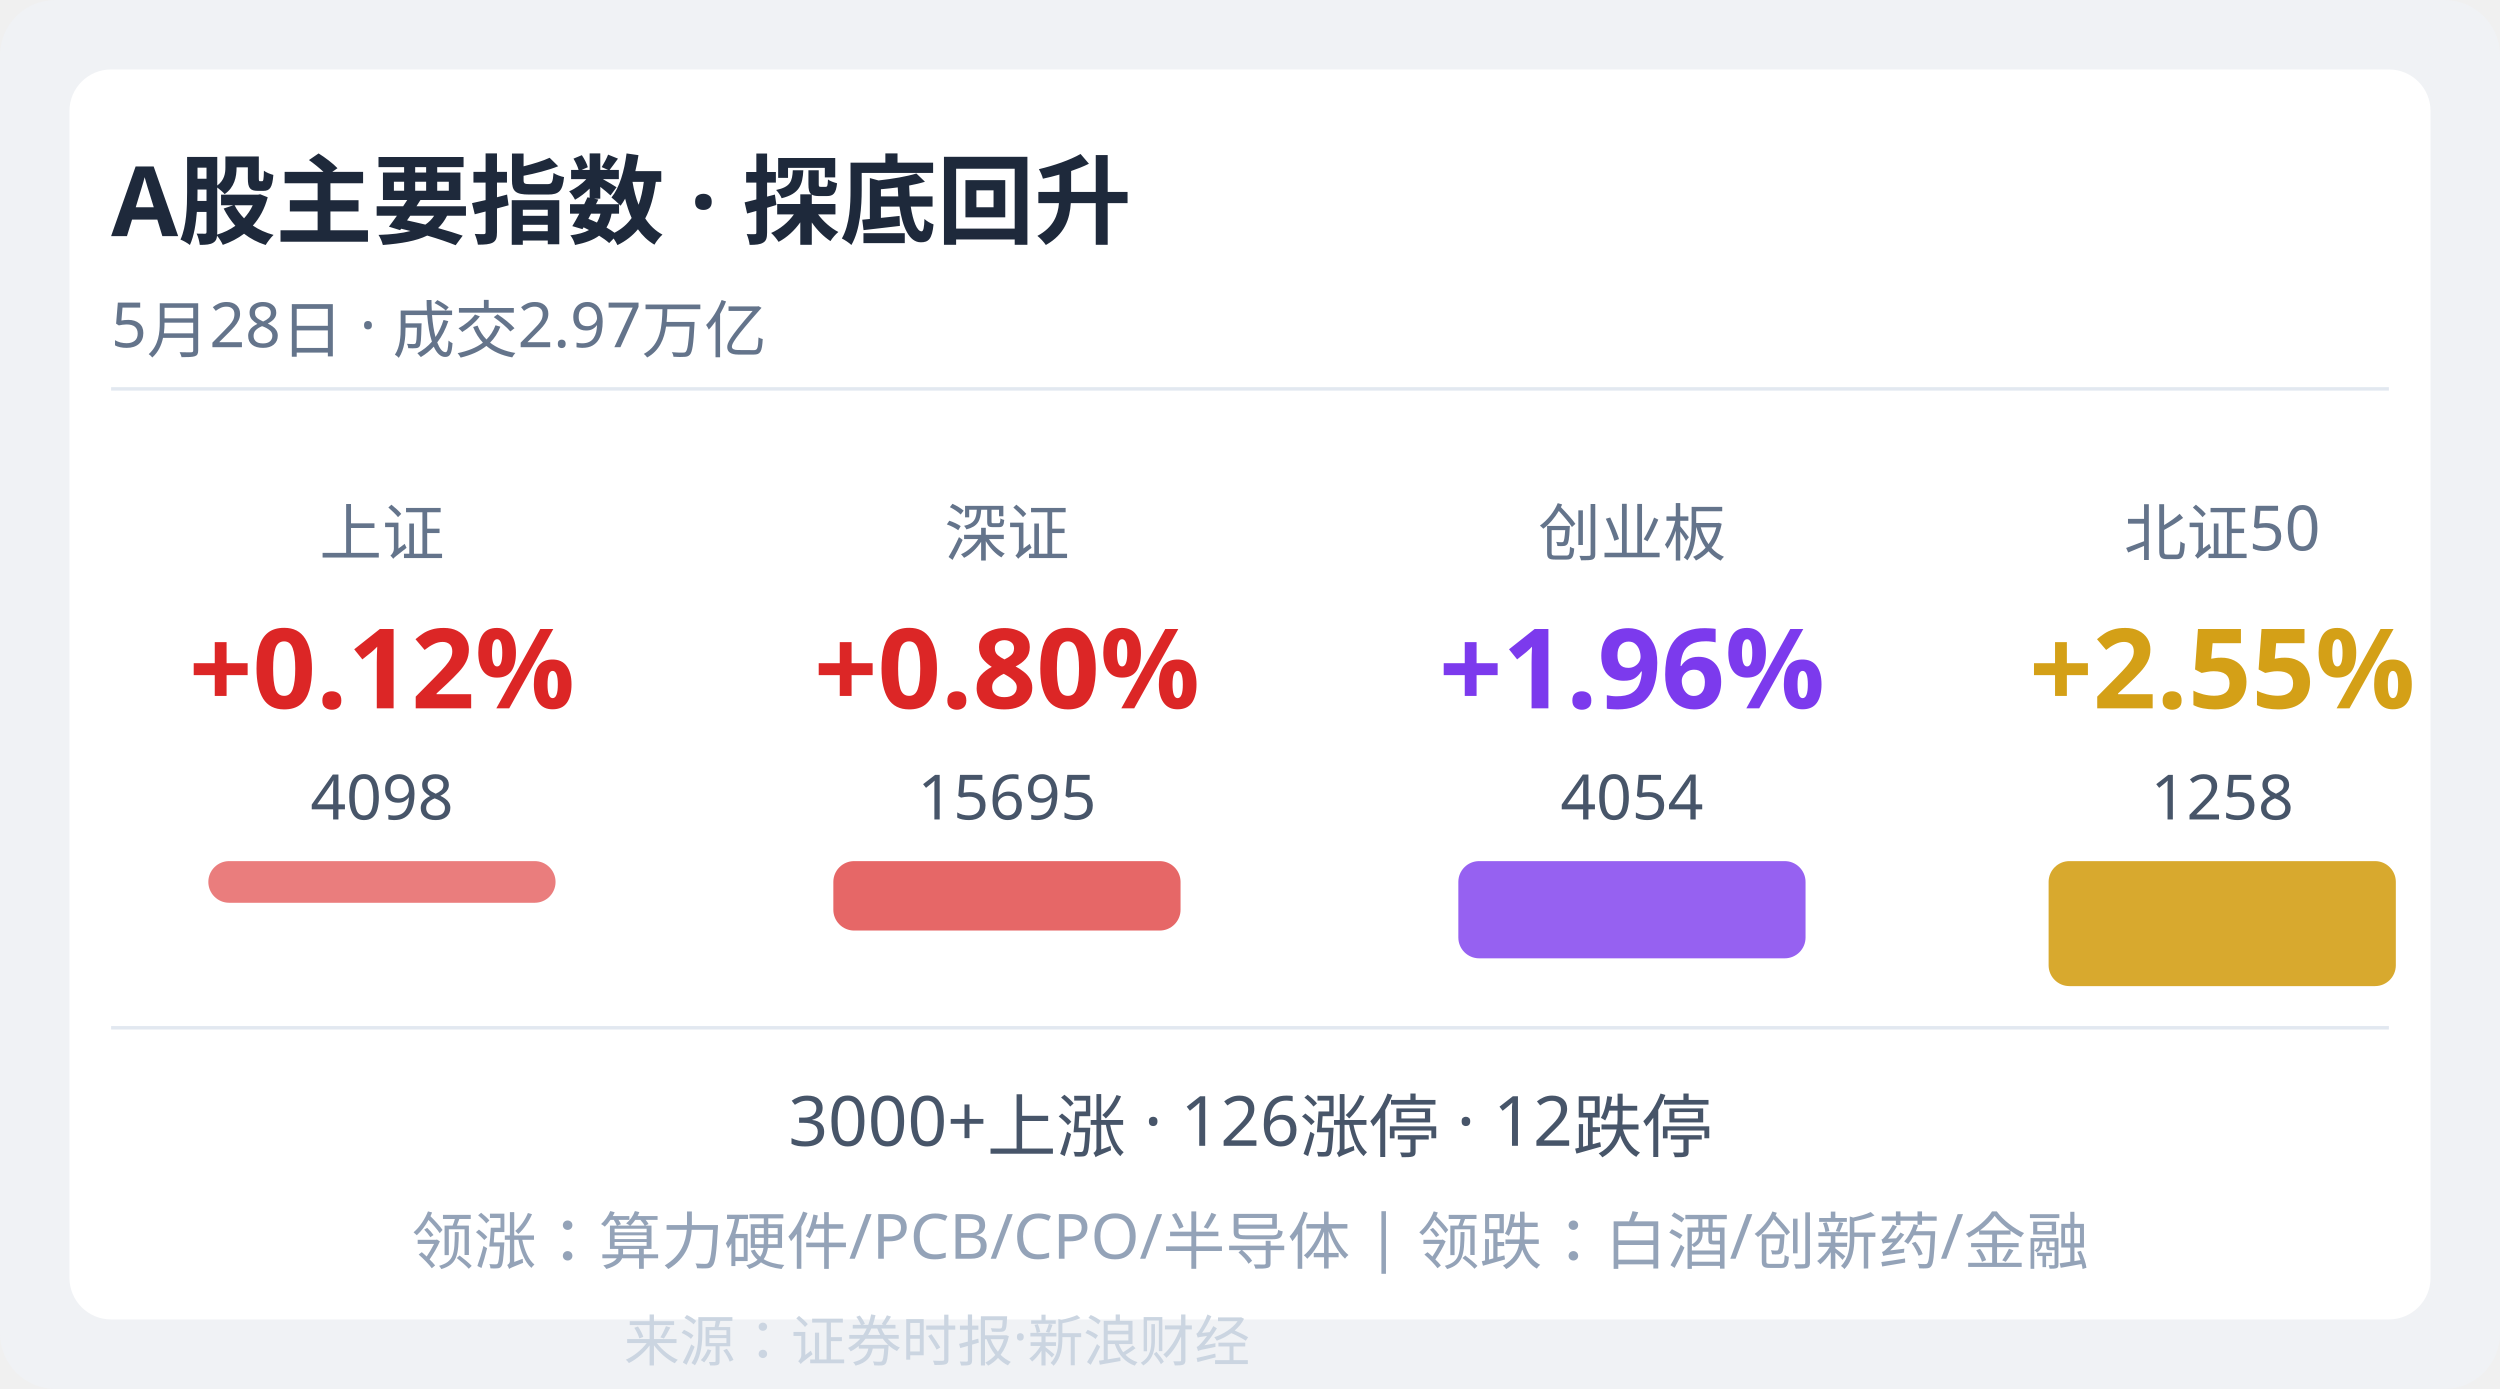
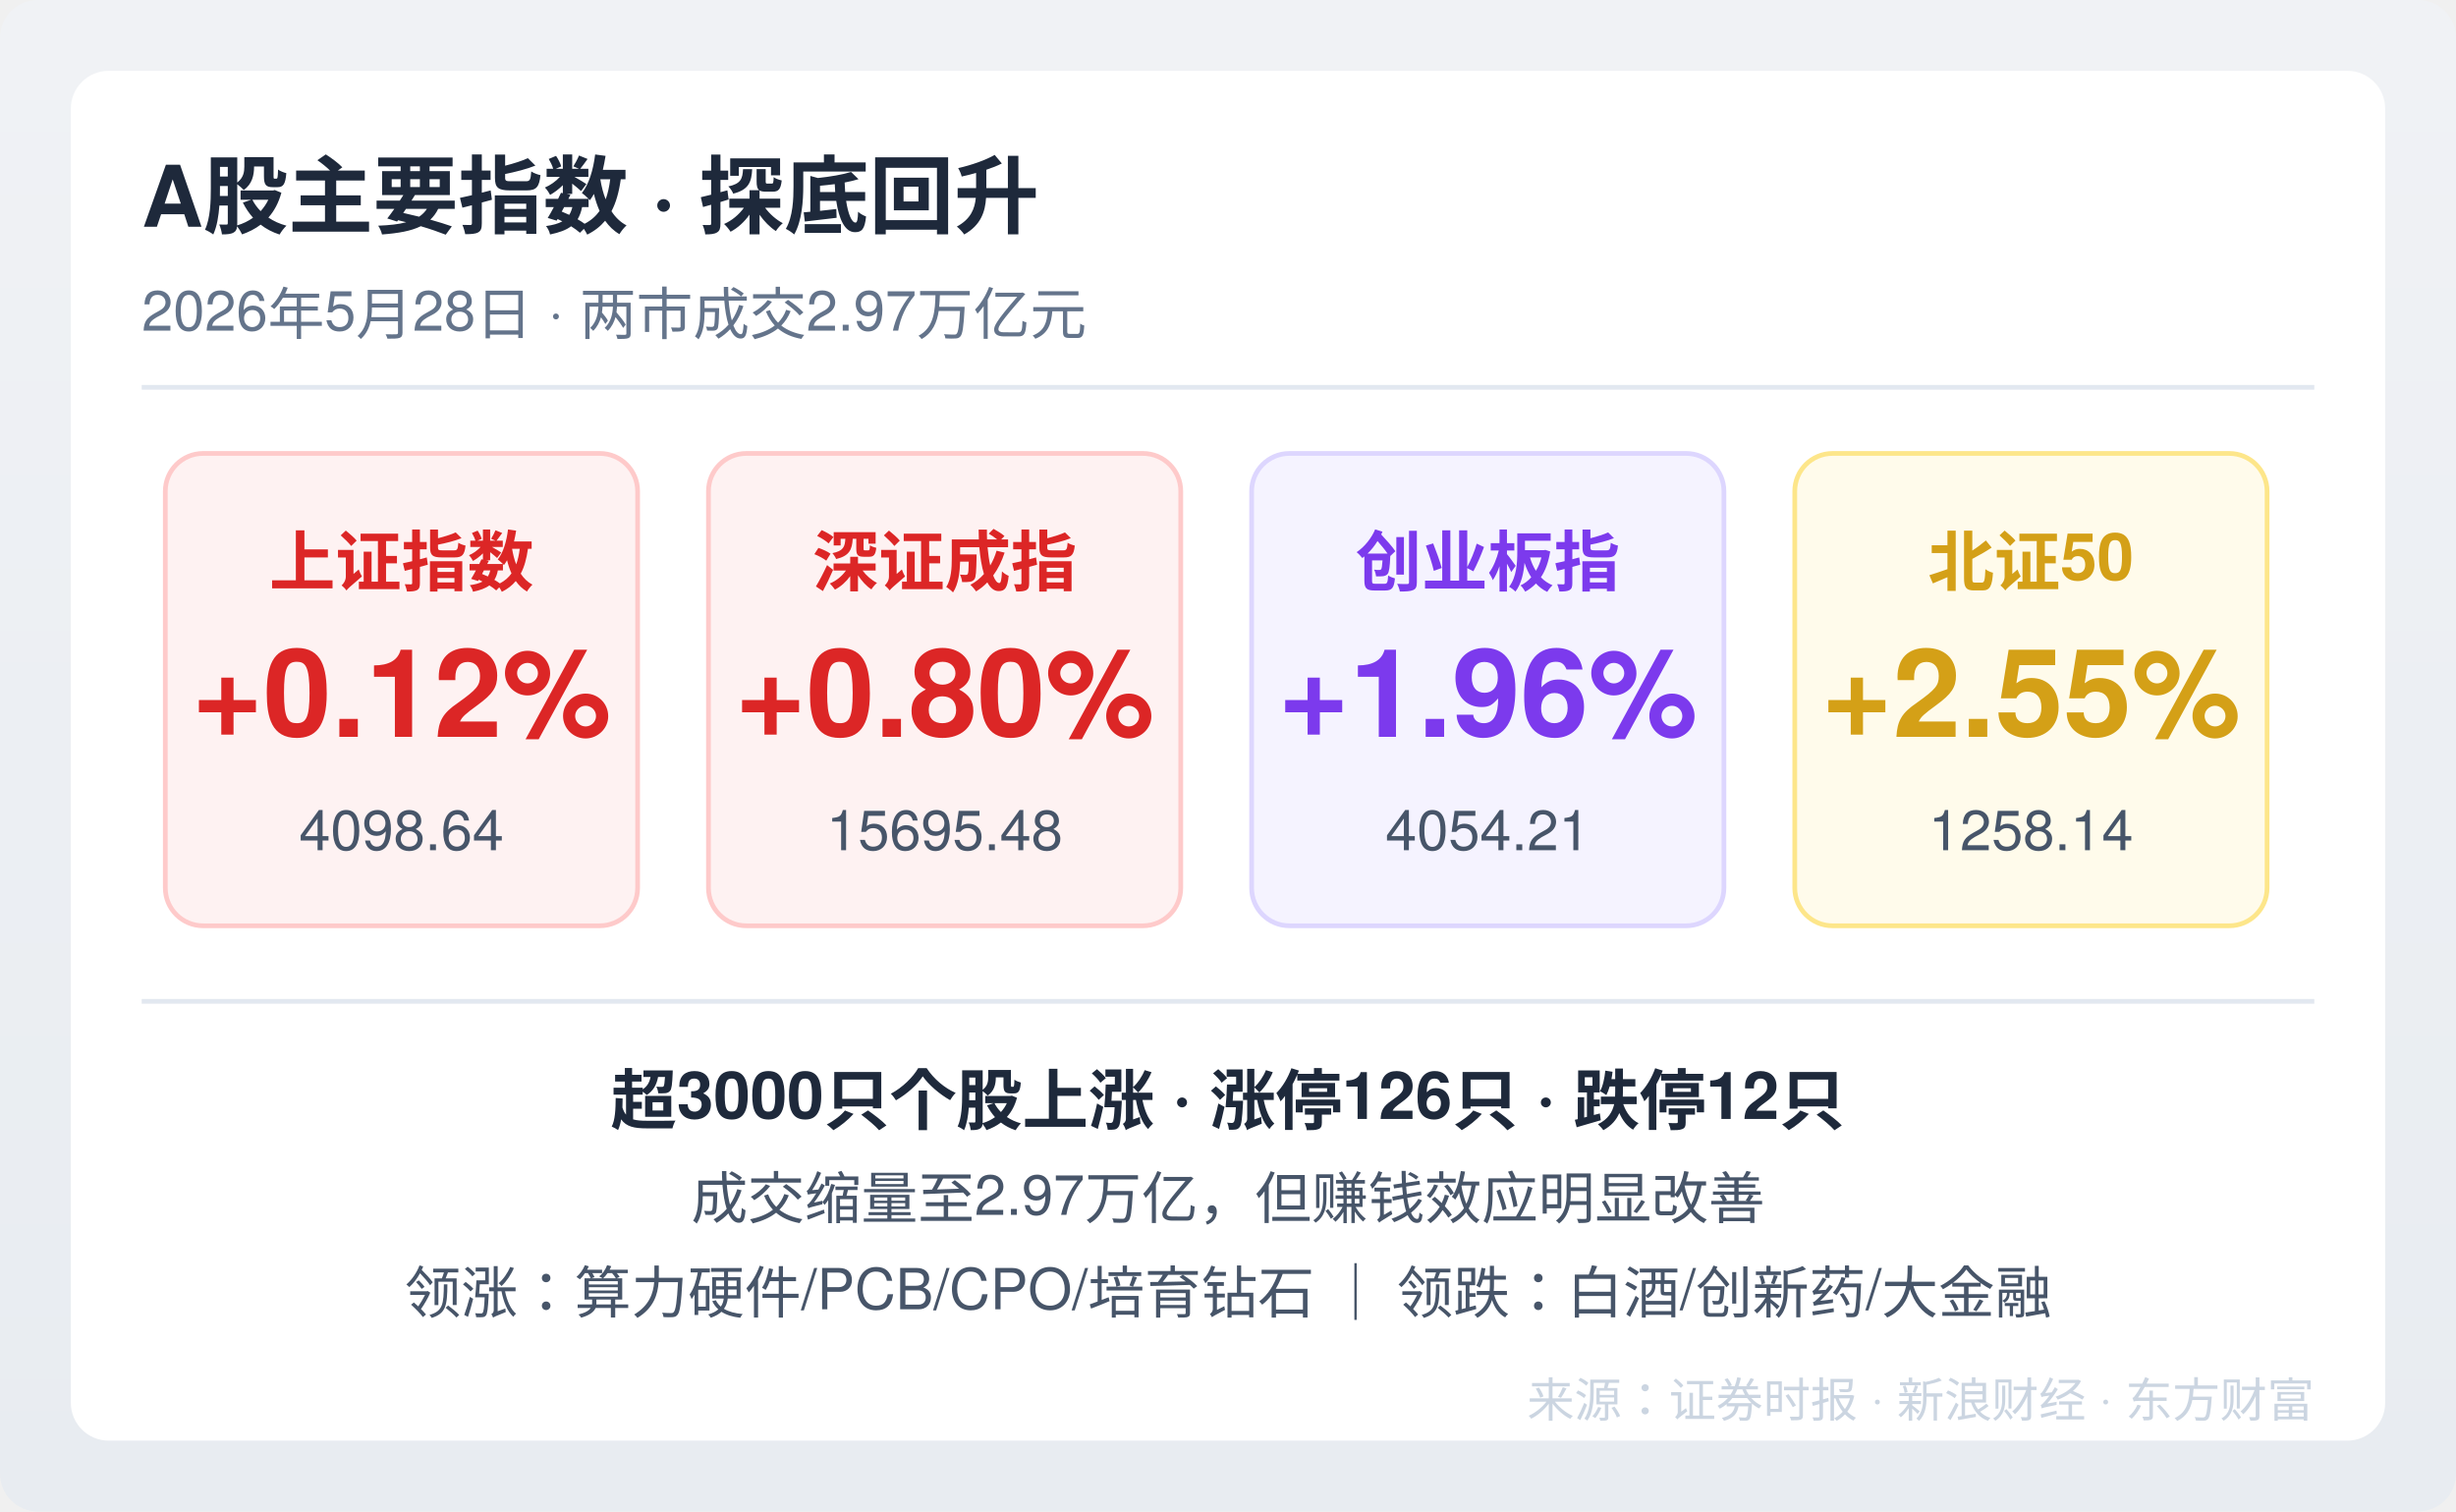
- <svg xmlns="http://www.w3.org/2000/svg" viewBox="0 0 360 200" font-family="'PingFang SC','Microsoft YaHei',sans-serif">
-   <rect width="360" height="200" fill="#F0F2F5" rx="8" />
-   <rect x="10" y="10" width="340" height="180" rx="6" fill="#fff" />
-   <text x="16" y="34" font-size="14" font-weight="700" fill="#1E293B">A股主要指数 · 探底回升</text>
-   <text x="16" y="50" font-size="9" fill="#64748B">5月28日 · 成交2.97万亿</text>
-   <line x1="16" y1="56" x2="344" y2="56" stroke="#E2E8F0" stroke-width="0.5" />
-   <text x="55" y="80" text-anchor="middle" font-size="9" fill="#64748B">上证</text>
-   <text x="55" y="102" text-anchor="middle" font-size="16" font-weight="700" fill="#DC2626">+0.12%</text>
-   <text x="55" y="118" text-anchor="middle" font-size="9" fill="#475569">4098</text>
-   <rect x="30" y="124" width="50" height="6" rx="3" fill="#DC2626" opacity="0.6" />
-   <text x="145" y="80" text-anchor="middle" font-size="9" fill="#64748B">深证</text>
-   <text x="145" y="102" text-anchor="middle" font-size="16" font-weight="700" fill="#DC2626">+0.80%</text>
-   <text x="145" y="118" text-anchor="middle" font-size="9" fill="#475569">15695</text>
-   <rect x="120" y="124" width="50" height="10" rx="3" fill="#DC2626" opacity="0.7" />
-   <text x="235" y="80" text-anchor="middle" font-size="9" fill="#64748B">创业板</text>
-   <text x="235" y="102" text-anchor="middle" font-size="16" font-weight="700" fill="#7C3AED">+1.96%</text>
-   <text x="235" y="118" text-anchor="middle" font-size="9" fill="#475569">4054</text>
-   <rect x="210" y="124" width="50" height="14" rx="3" fill="#7C3AED" opacity="0.8" />
-   <text x="320" y="80" text-anchor="middle" font-size="9" fill="#64748B">北证50</text>
-   <text x="320" y="102" text-anchor="middle" font-size="16" font-weight="700" fill="#D4A017">+2.55%</text>
-   <text x="320" y="118" text-anchor="middle" font-size="9" fill="#475569">1258</text>
-   <rect x="295" y="124" width="50" height="18" rx="3" fill="#D4A017" opacity="0.9" />
-   <line x1="16" y1="148" x2="344" y2="148" stroke="#E2E8F0" stroke-width="0.5" />
-   <text x="180" y="165" text-anchor="middle" font-size="10" fill="#475569">3000+上涨 · 126涨停 · 12跌停</text>
-   <text x="180" y="182" text-anchor="middle" font-size="9" fill="#94A3B8">领涨：算力硬件/PCB/CPO/半导体 | 领跌：白酒/创新药/金融</text>
-   <text x="180" y="196" text-anchor="end" font-size="8" fill="#CBD5E1">来源：证券时报·新浪财经</text>
+ <svg xmlns="http://www.w3.org/2000/svg" viewBox="0 0 520 320" font-family="'PingFang SC','Microsoft YaHei','Helvetica Neue',sans-serif">
+   <defs>
+     <linearGradient id="bg" x1="0" y1="0" x2="0" y2="1">
+       <stop offset="0%" stop-color="#F0F2F5" />
+       <stop offset="100%" stop-color="#E8ECF1" />
+     </linearGradient>
+   </defs>
+   <rect width="520" height="320" fill="url(#bg)" rx="8" />
+   <rect x="15" y="15" width="490" height="290" rx="8" fill="#FFFFFF" />
+   <text x="30" y="48" font-size="18" font-weight="700" fill="#1E293B">A股主要指数 · 探底回升</text>
+   <text x="30" y="70" font-size="12" fill="#64748B">2026年5月28日 · 两市成交2.97万亿元</text>
+   <line x1="30" y1="82" x2="490" y2="82" stroke="#E2E8F0" stroke-width="1" />
+   <rect x="35" y="96" width="100" height="100" rx="8" fill="#FEF2F2" stroke="#FECACA" stroke-width="1" />
+   <text x="85" y="124" text-anchor="middle" font-size="14" font-weight="700" fill="#DC2626">上证指数</text>
+   <text x="85" y="156" text-anchor="middle" font-size="26" font-weight="700" fill="#DC2626">+0.12%</text>
+   <text x="85" y="180" text-anchor="middle" font-size="12" fill="#475569">4098.64</text>
+   <rect x="150" y="96" width="100" height="100" rx="8" fill="#FEF2F2" stroke="#FECACA" stroke-width="1" />
+   <text x="200" y="124" text-anchor="middle" font-size="14" font-weight="700" fill="#DC2626">深证成指</text>
+   <text x="200" y="156" text-anchor="middle" font-size="26" font-weight="700" fill="#DC2626">+0.80%</text>
+   <text x="200" y="180" text-anchor="middle" font-size="12" fill="#475569">15695.48</text>
+   <rect x="265" y="96" width="100" height="100" rx="8" fill="#F5F3FF" stroke="#DDD6FE" stroke-width="1" />
+   <text x="315" y="124" text-anchor="middle" font-size="14" font-weight="700" fill="#7C3AED">创业板指</text>
+   <text x="315" y="156" text-anchor="middle" font-size="26" font-weight="700" fill="#7C3AED">+1.96%</text>
+   <text x="315" y="180" text-anchor="middle" font-size="12" fill="#475569">4054.21</text>
+   <rect x="380" y="96" width="100" height="100" rx="8" fill="#FFFBEB" stroke="#FDE68A" stroke-width="1" />
+   <text x="430" y="124" text-anchor="middle" font-size="14" font-weight="700" fill="#D4A017">北证50</text>
+   <text x="430" y="156" text-anchor="middle" font-size="26" font-weight="700" fill="#D4A017">+2.55%</text>
+   <text x="430" y="180" text-anchor="middle" font-size="12" fill="#475569">1258.14</text>
+   <line x1="30" y1="212" x2="490" y2="212" stroke="#E2E8F0" stroke-width="1" />
+   <text x="260" y="238" text-anchor="middle" font-size="14" font-weight="600" fill="#1E293B">超3000只个股上涨 · 涨停126只 · 跌停12只</text>
+   <text x="260" y="258" text-anchor="middle" font-size="12" fill="#475569">成交缩量至2.97万亿，但赚钱效应明显改善</text>
+   <text x="260" y="278" text-anchor="middle" font-size="12" fill="#475569">领涨：算力硬件/PCB/CPO/培育钻石 ｜ 领跌：白酒/创新药/大金融</text>
+   <text x="490" y="300" text-anchor="end" font-size="10" fill="#CBD5E1">来源：证券时报 · 新浪财经 · 东方财富</text>
</svg>
